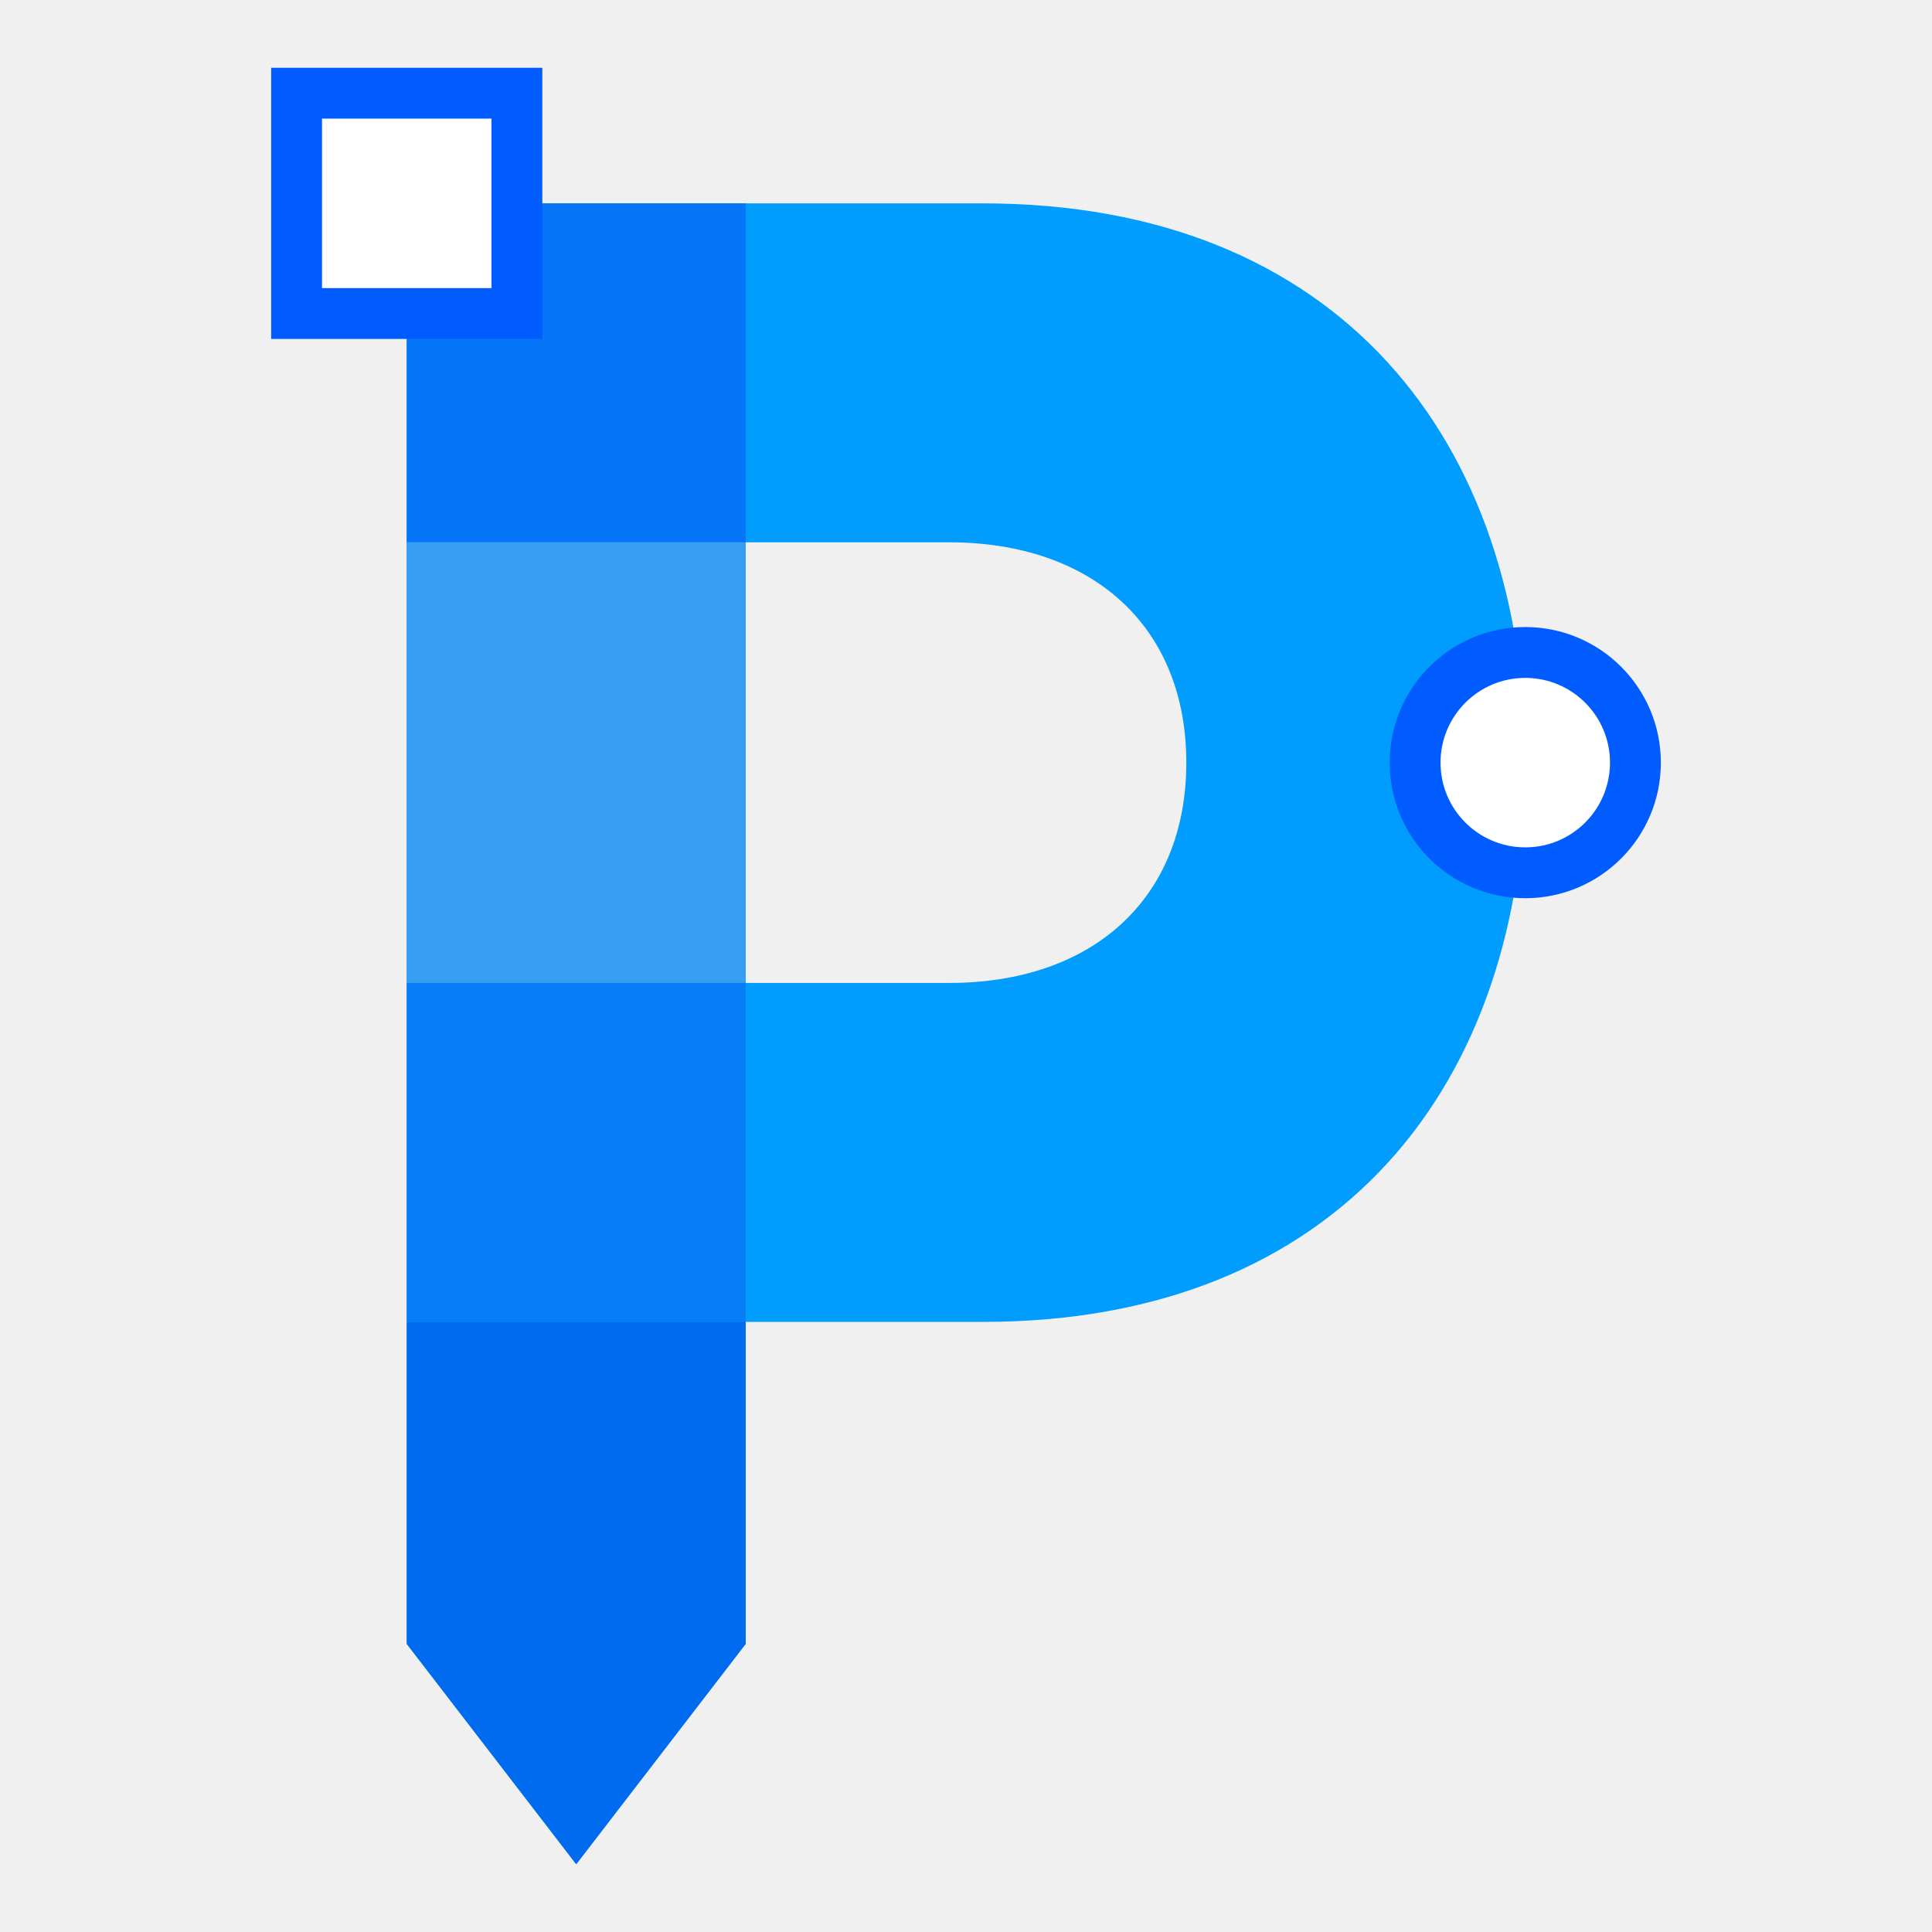
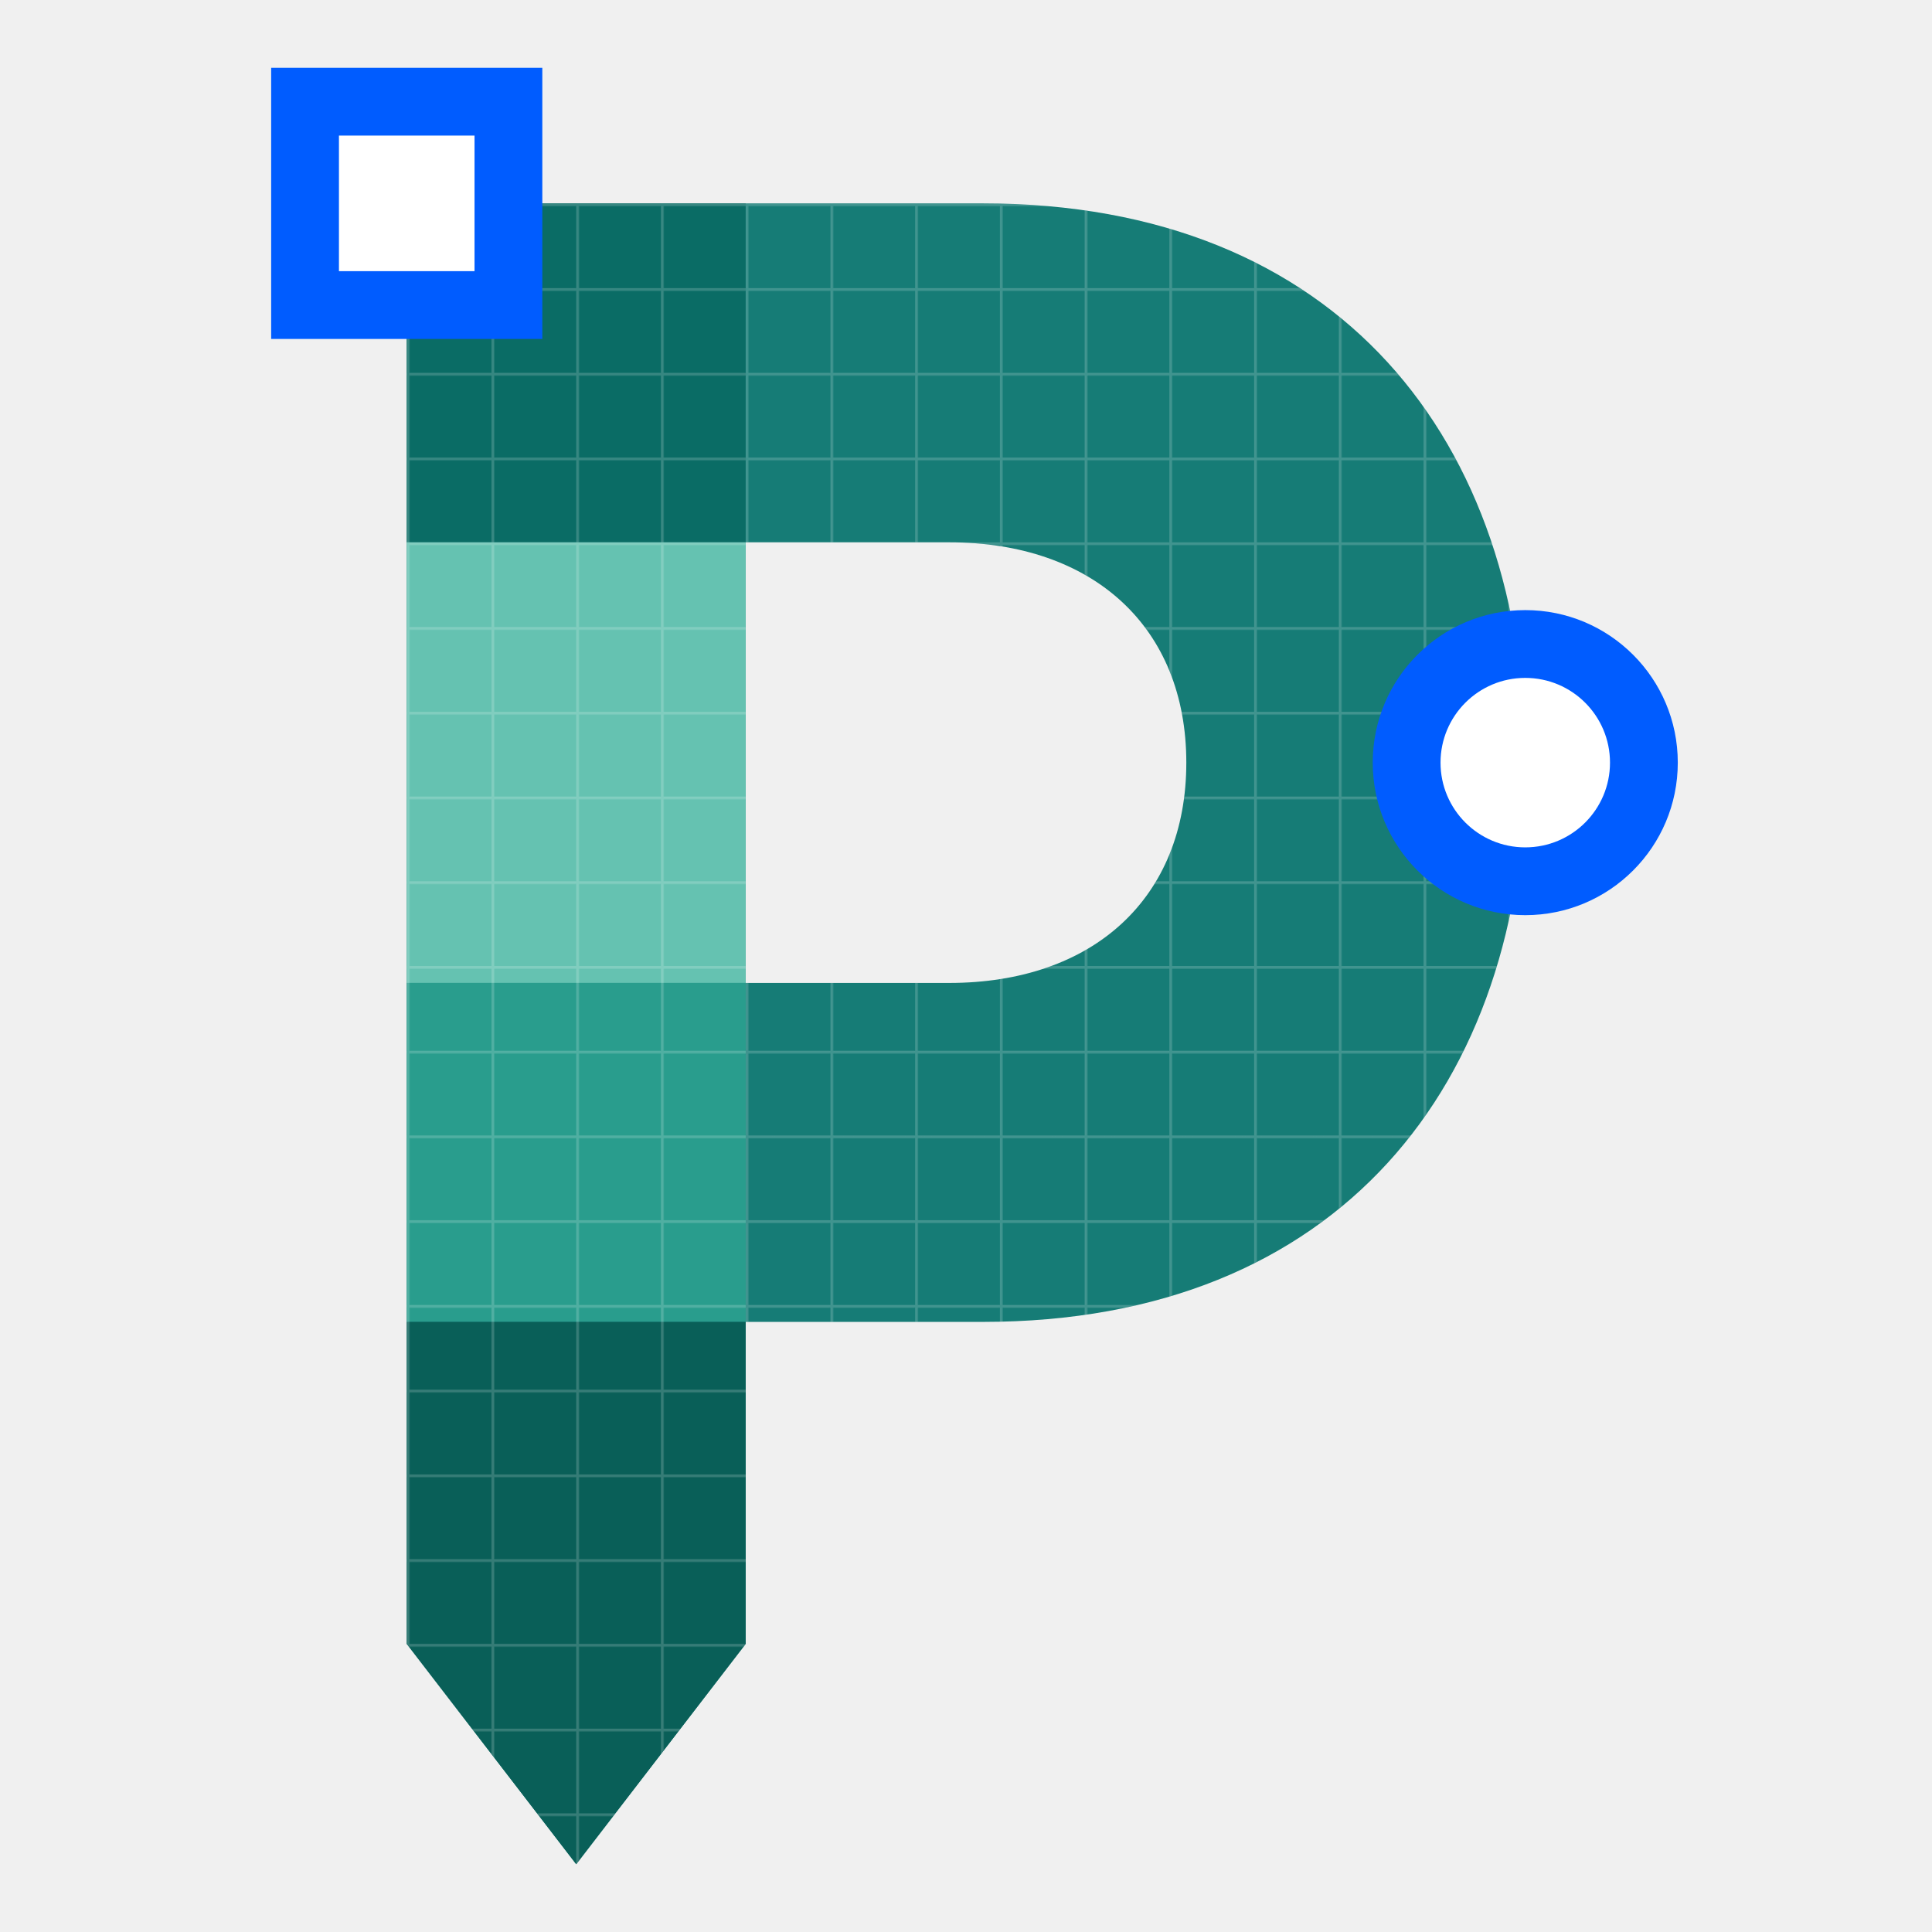
<svg xmlns="http://www.w3.org/2000/svg" width="256" height="256" viewBox="28 28 228 228">
-   <path data-part="body" fill="#009DFF" fill-rule="evenodd" d="M76 52H144C186 52 208 80 208 118S186 184 144 184H116V222L96 248L76 222ZM116 92V144H140C157 144 168 134 168 118S157 92 140 92Z" />
-   <path data-part="facet" fill="#0675F8" d="M76 52H116V92H76Z" />
-   <path data-part="facet" fill="#379EF4" d="M76 92H116V144H76Z" />
-   <path data-part="facet" fill="#077DF6" d="M76 144H116V184H76Z" />
-   <path data-part="facet" fill="#006BEE" d="M76 184H116V222L96 248L76 222Z" />
+   <defs>
+     <pattern id="pixel-grid" x="76" y="52" width="10" height="10" patternUnits="userSpaceOnUse">
+       <path d="M10 0H0V10" fill="none" stroke="#FFFFFF" stroke-opacity="0.18" stroke-width="0.65" />
+     </pattern>
+     <clipPath id="pencil-grid-clip">
+       <use href="#pencil-body" />
+     </clipPath>
+   </defs>
+   <path id="pencil-body" clip-rule="evenodd" data-part="body" fill="#167C76" fill-rule="evenodd" d="M76 52H144C186 52 208 80 208 118S186 184 144 184H116V222L96 248L76 222ZM116 92V144H140C157 144 168 134 168 118S157 92 140 92Z" />
+   <path data-part="upper" fill="#0A6C65" d="M76 52H116V92H76Z" />
+   <path data-part="middle" fill="#65C2B1" d="M76 92H116V144H76Z" />
+   <path data-part="lower" fill="#299D8D" d="M76 144H116V184H76Z" />
+   <path data-part="point" fill="#095F58" d="M76 184H116V222L96 248L76 222Z" />
+   <rect data-detail="grid" x="28" y="28" width="228" height="228" fill="url(#pixel-grid)" clip-path="url(#pencil-grid-clip)" />
  <path data-part="handle" fill="#005CFF" d="M60 36H92V68H60Z" />
-   <path data-part="handle-surface" fill="#FFFFFF" d="M66 42H86V62H66Z" />
-   <path data-part="handle" fill="#005CFF" d="M224 118A16 16 0 1 1 192 118A16 16 0 1 1 224 118Z" />
+   <path data-part="handle-surface" fill="#FFFFFF" d="M68 44H84V60H68Z" />
+   <path data-part="handle" fill="#005CFF" d="M226 118A18 18 0 1 1 190 118A18 18 0 1 1 226 118Z" />
  <path data-part="handle-surface" fill="#FFFFFF" d="M218 118A10 10 0 1 1 198 118A10 10 0 1 1 218 118Z" />
</svg>
